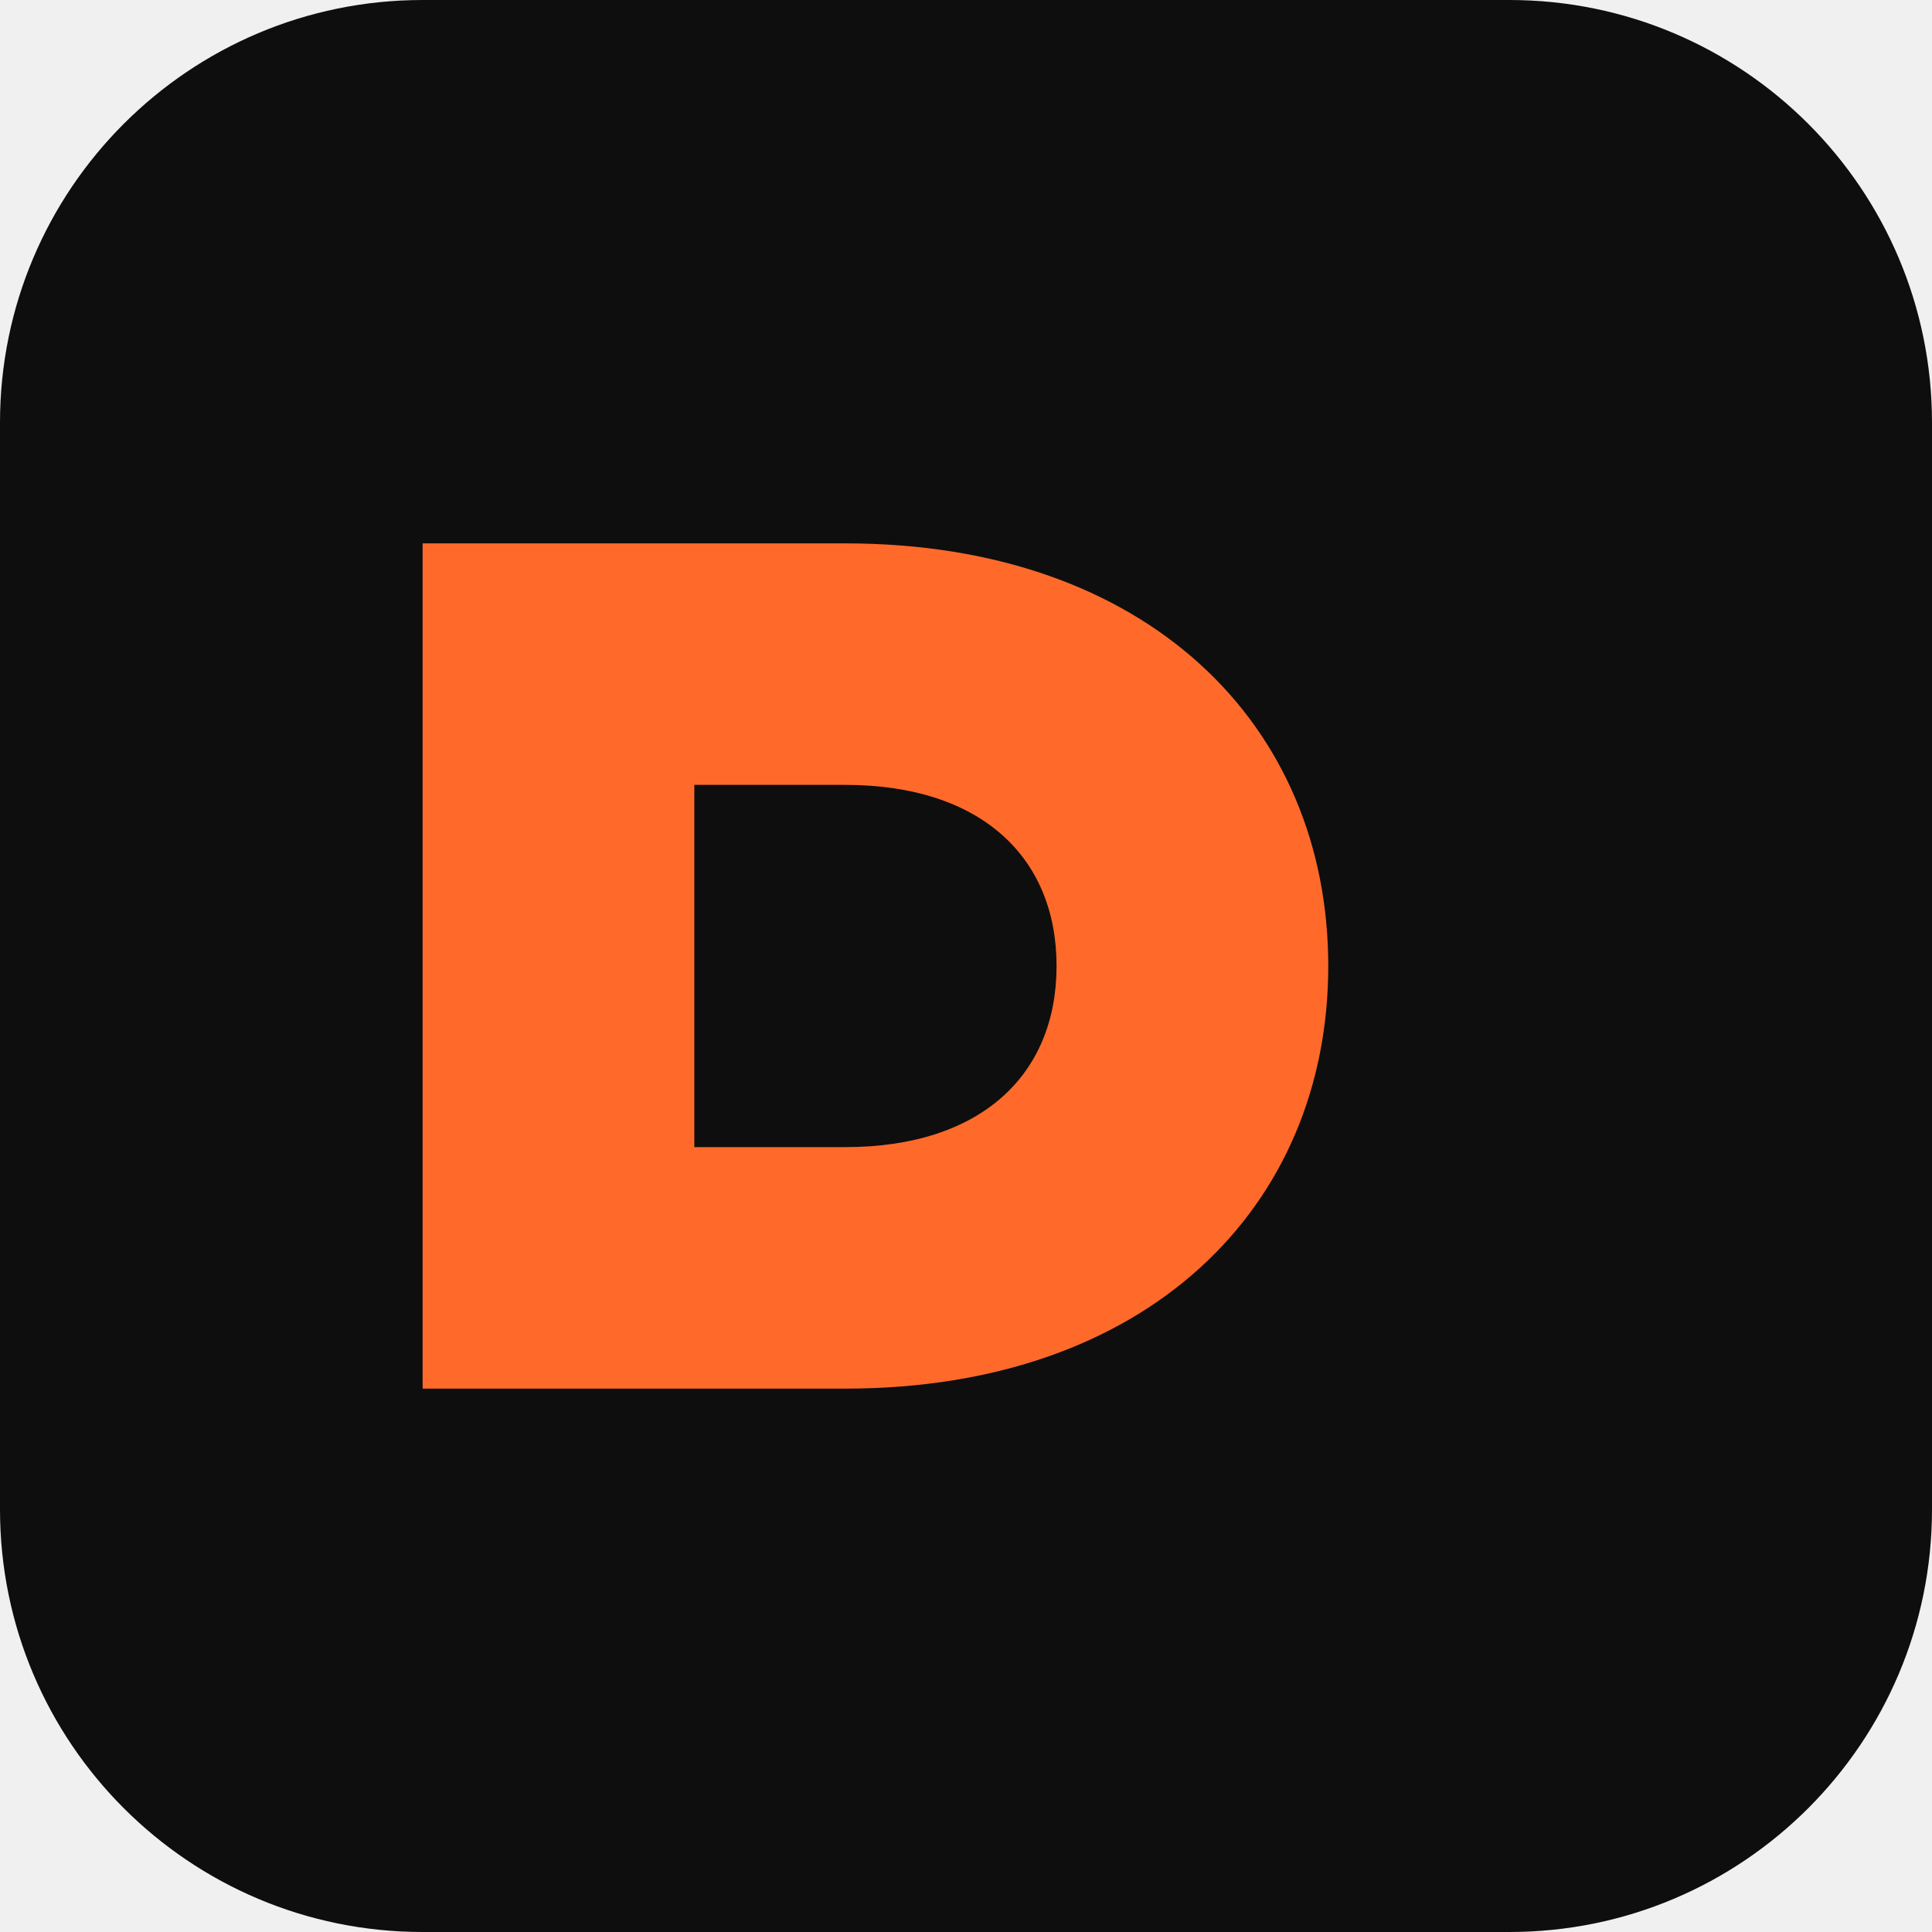
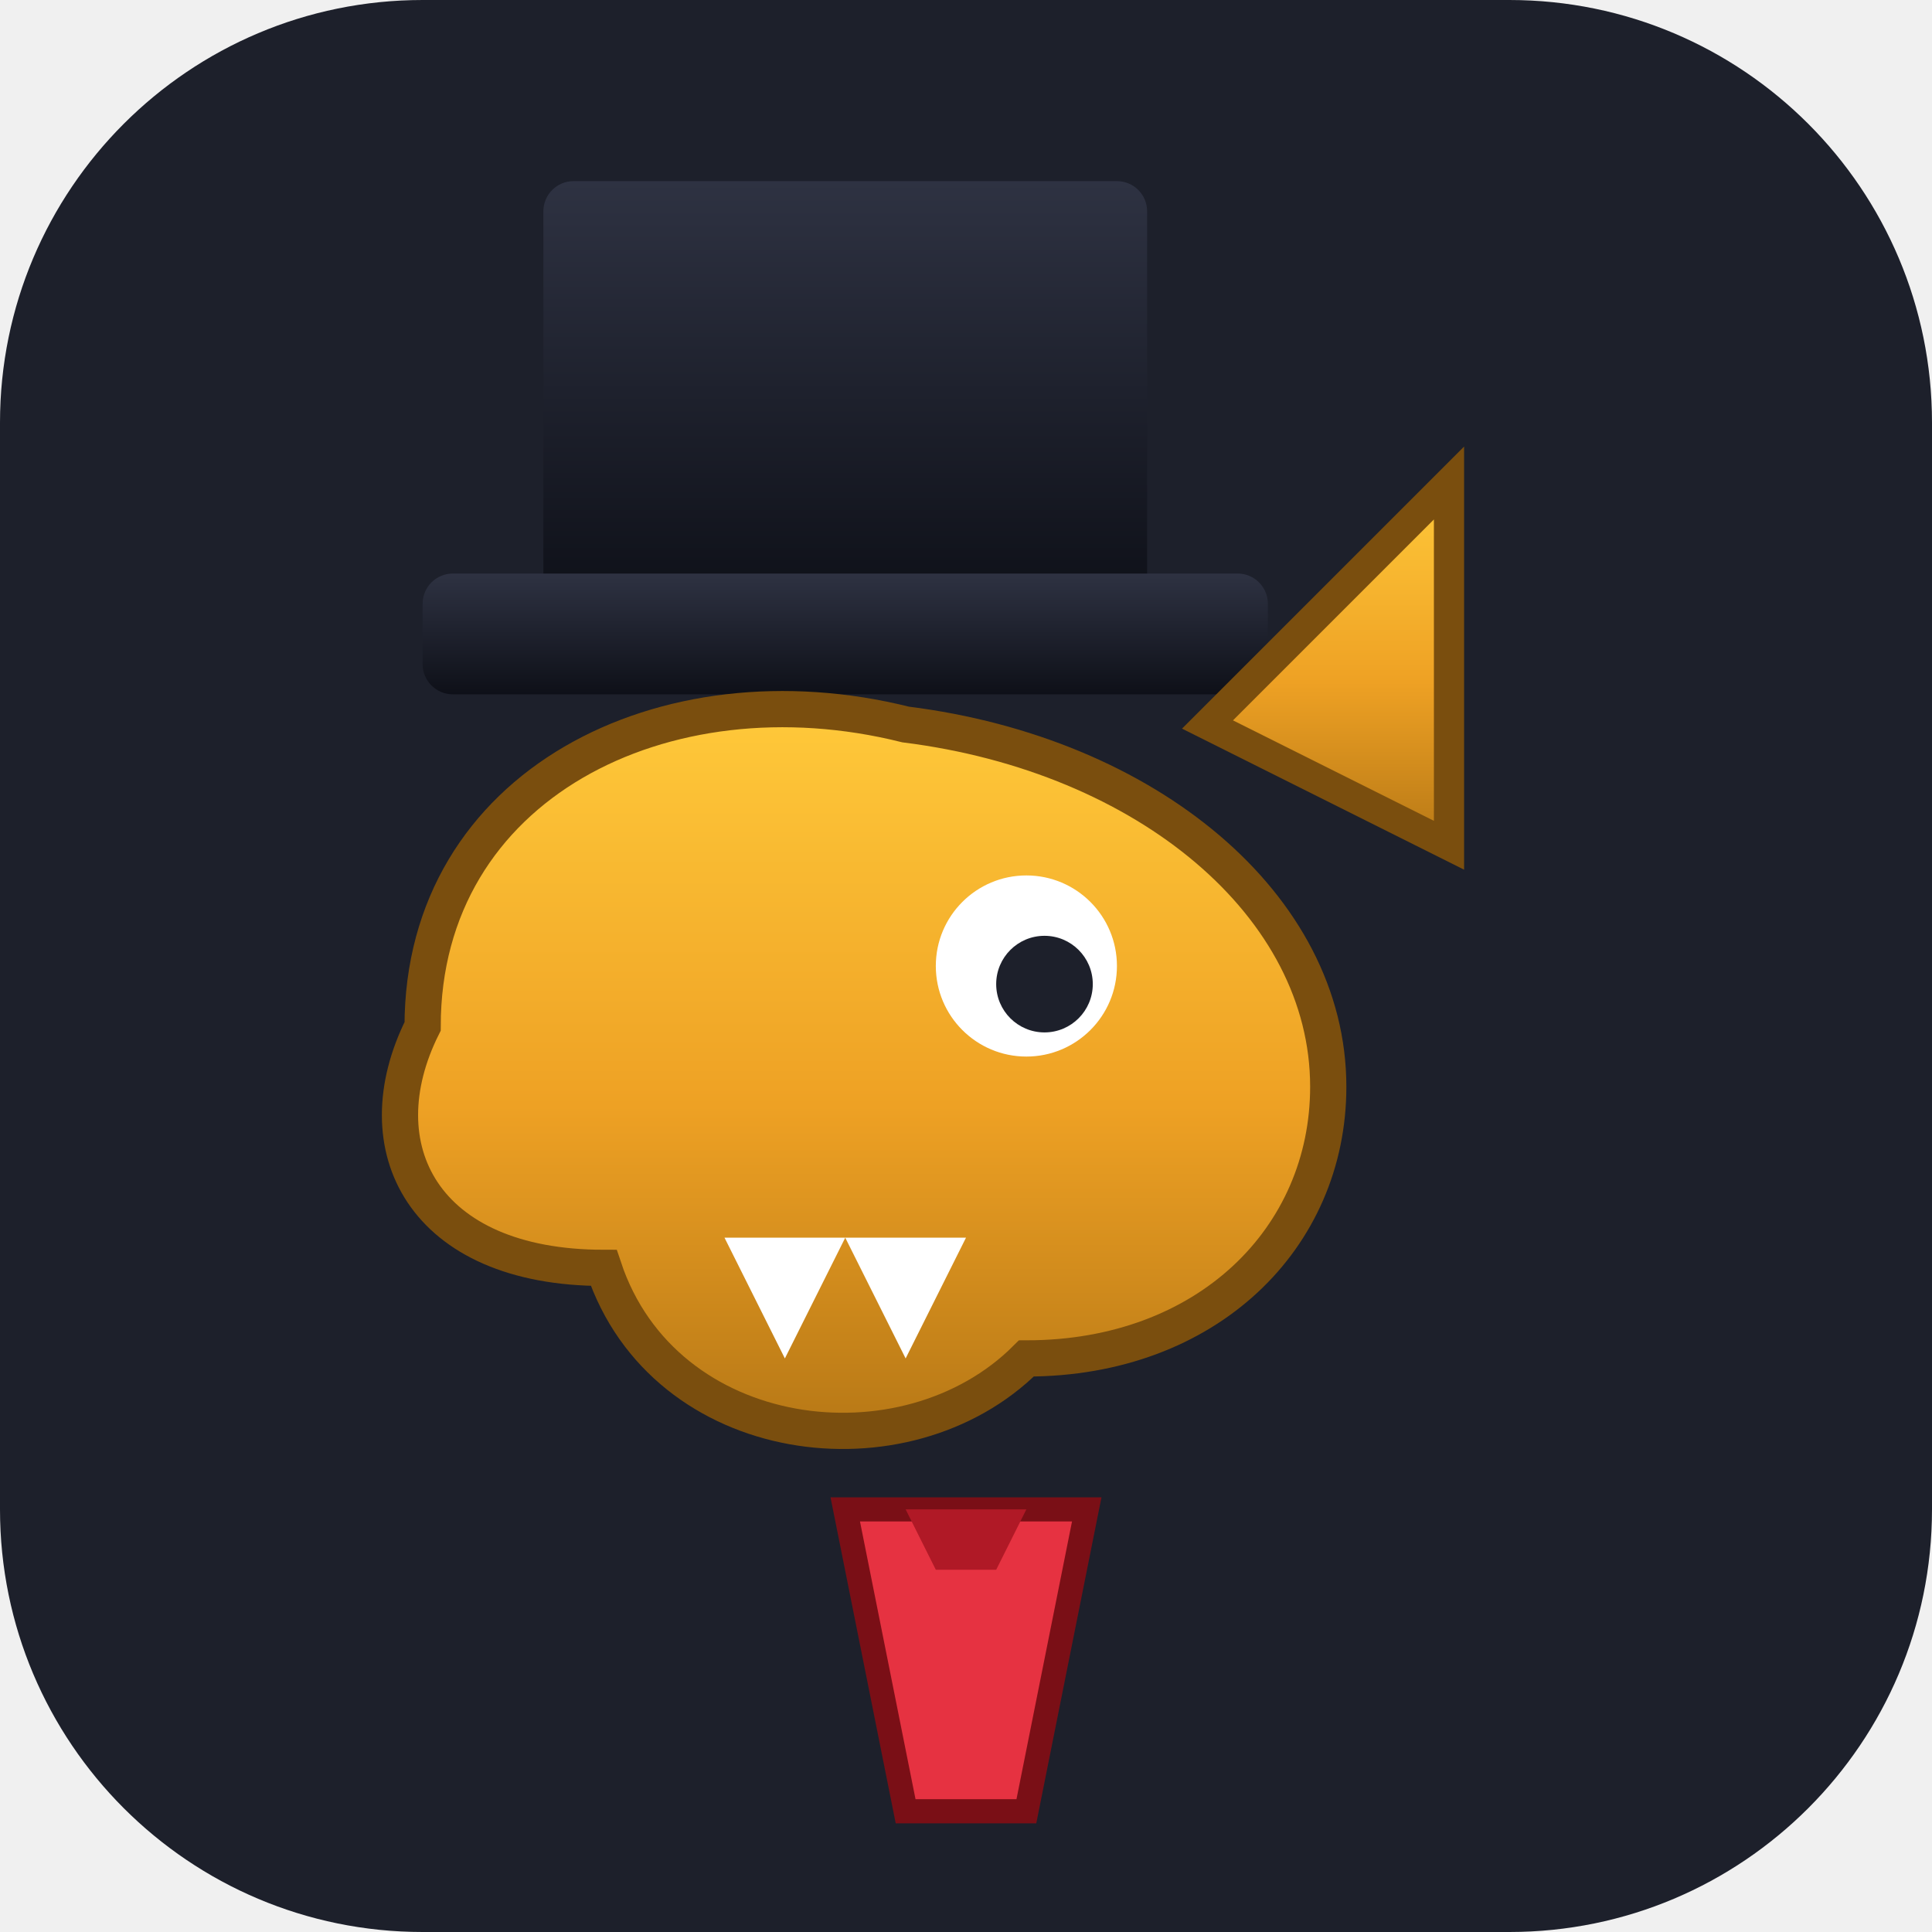
- <svg xmlns="http://www.w3.org/2000/svg" viewBox="0 0 64 64">
-   <rect width="64" height="64" rx="14" fill="#0f0e0e" />
-   <path d="M14 46V18h14c10 0 16 6 16 14s-6 14-16 14H14zm9-8h5c4.5 0 7-2.4 7-6s-2.5-6-7-6h-5v12z" fill="#ff6a2b" />
+ <svg xmlns="http://www.w3.org/2000/svg" viewBox="0 0 64 64" role="img" aria-label="Dragon Money">
+   <defs>
+     <linearGradient id="dmA" x1="0" y1="0" x2="0" y2="1">
+       <stop offset="0%" stop-color="#FFC93A" />
+       <stop offset="55%" stop-color="#EEA124" />
+       <stop offset="100%" stop-color="#B77816" />
+     </linearGradient>
+     <linearGradient id="dmH" x1="0" y1="0" x2="0" y2="1">
+       <stop offset="0%" stop-color="#2E3242" />
+       <stop offset="100%" stop-color="#0E1018" />
+     </linearGradient>
+   </defs>
+   <rect x="0" y="0" width="64" height="64" rx="14" fill="#1D202B" />
+   <rect x="18" y="6" width="20" height="14" rx="1" fill="url(#dmH)" />
+   <rect x="14" y="19" width="28" height="4" rx="1" fill="url(#dmH)" />
+   <path d="M14 34            C 14 26, 22 22, 30 24            C 38 25, 44 30, 44 36            C 44 41, 40 45, 34 45            C 30 49, 22 48, 20 42            C 14 42, 12 38, 14 34 Z" fill="url(#dmA)" stroke="#7A4E0E" stroke-width="1.2" />
+   <path d="M40 24 L48 16 L48 28 Z" fill="url(#dmA)" stroke="#7A4E0E" stroke-width="1" />
+   <circle cx="34" cy="32" r="3" fill="#FFFFFF" />
+   <circle cx="34.6" cy="32.6" r="1.6" fill="#1D202B" />
+   <path d="M24 41 L26 45 L28 41 L30 45 L32 41" fill="#FFFFFF" />
+   <path d="M28 50 L36 50 L34 60 L30 60 Z" fill="#E63241" stroke="#7A0F16" stroke-width="0.8" />
+   <path d="M30 50 L34 50 L33 52 L31 52 Z" fill="#B01926" />
</svg>
